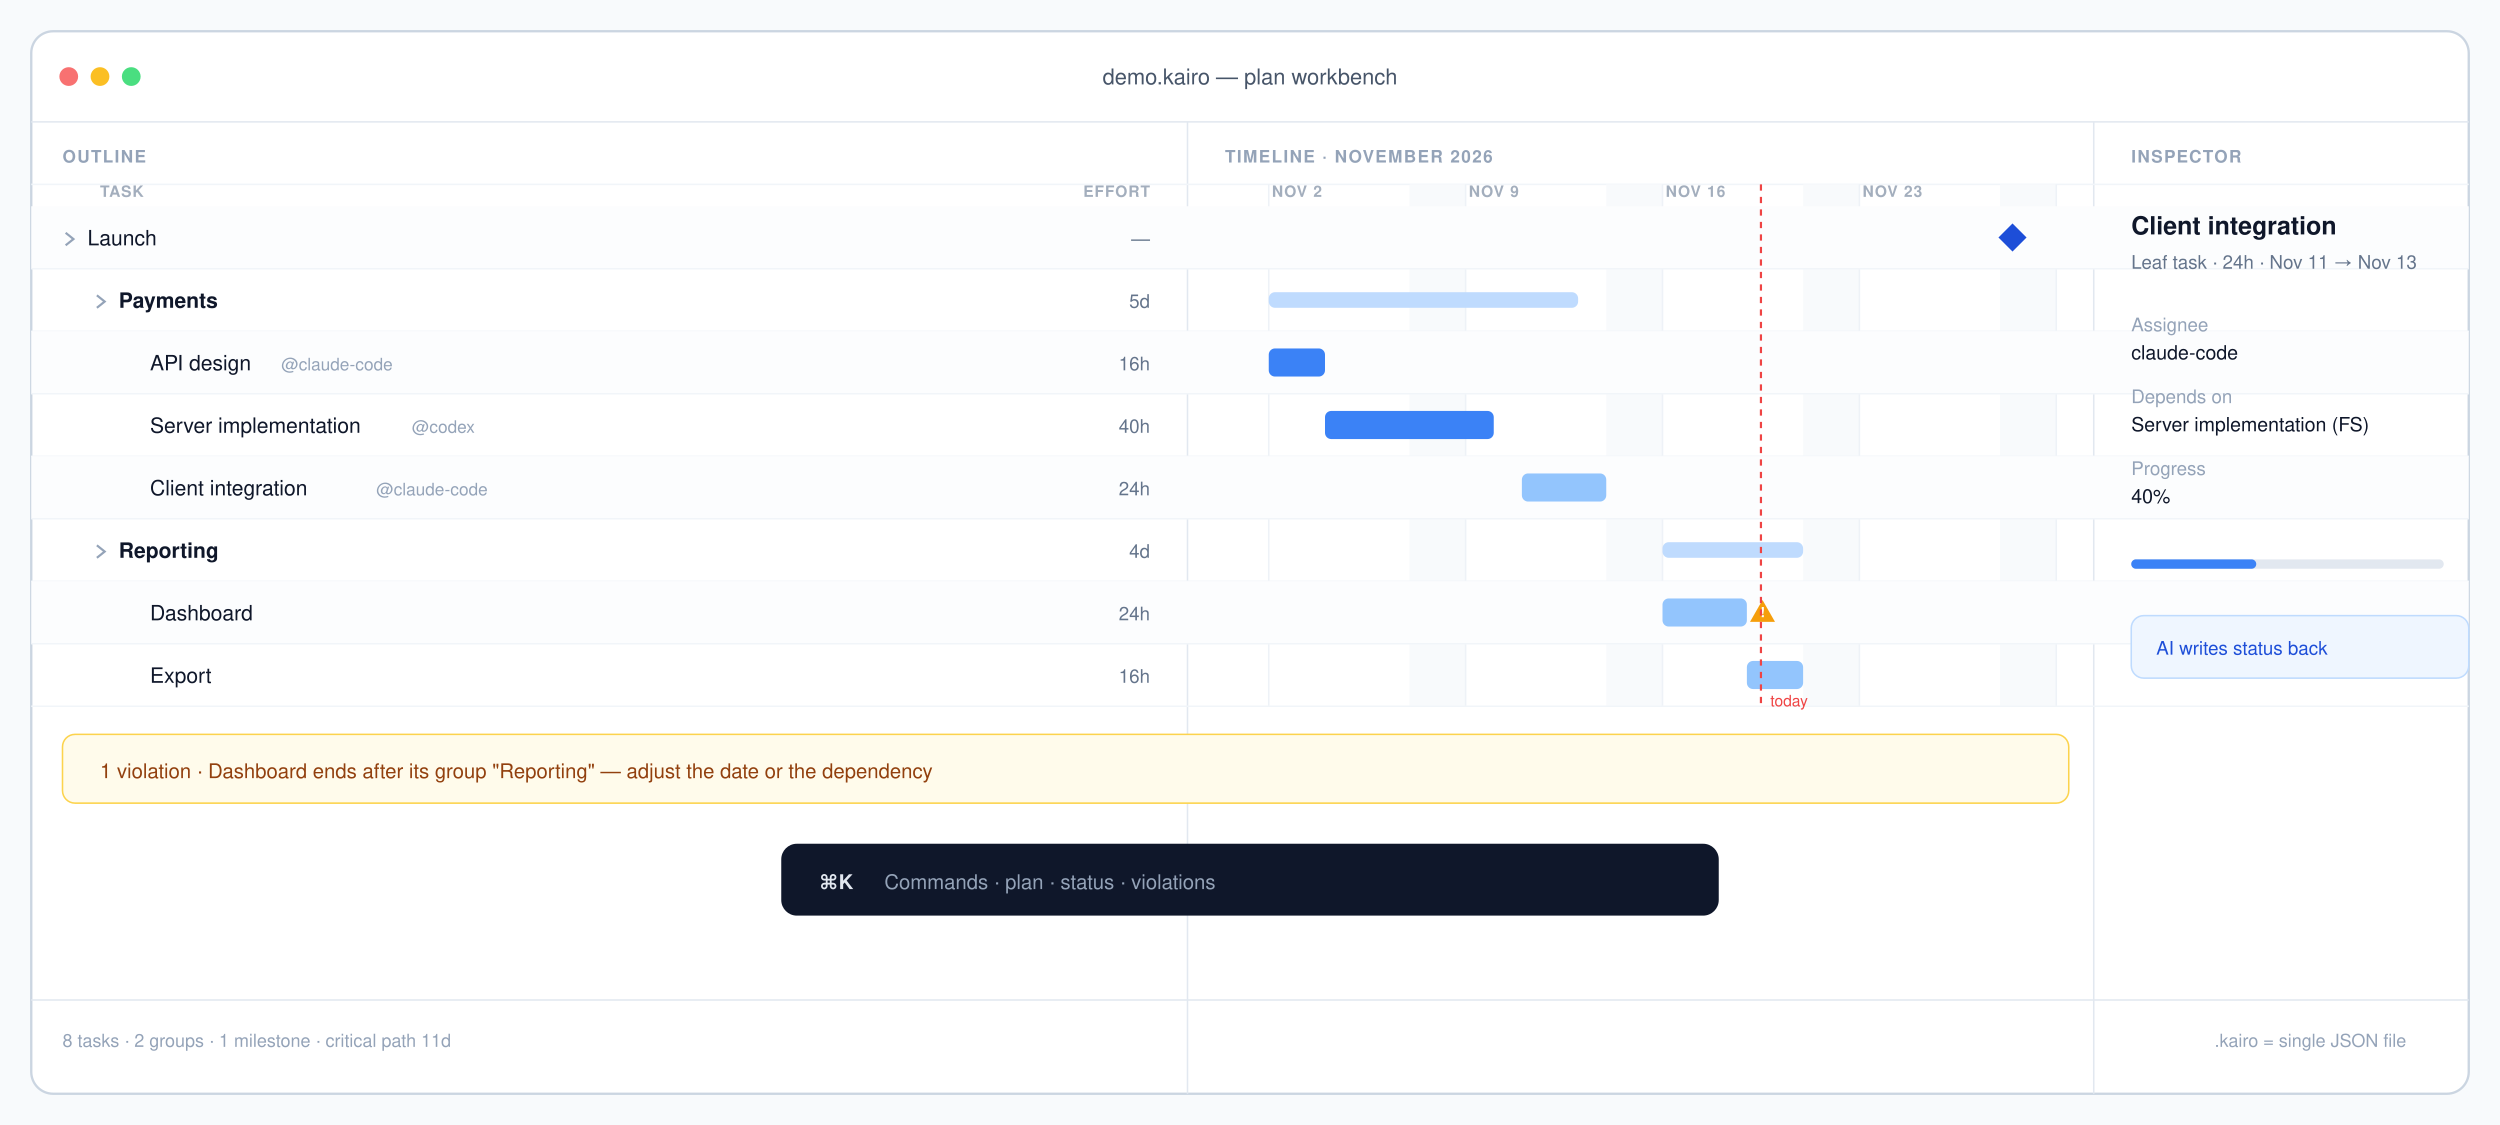
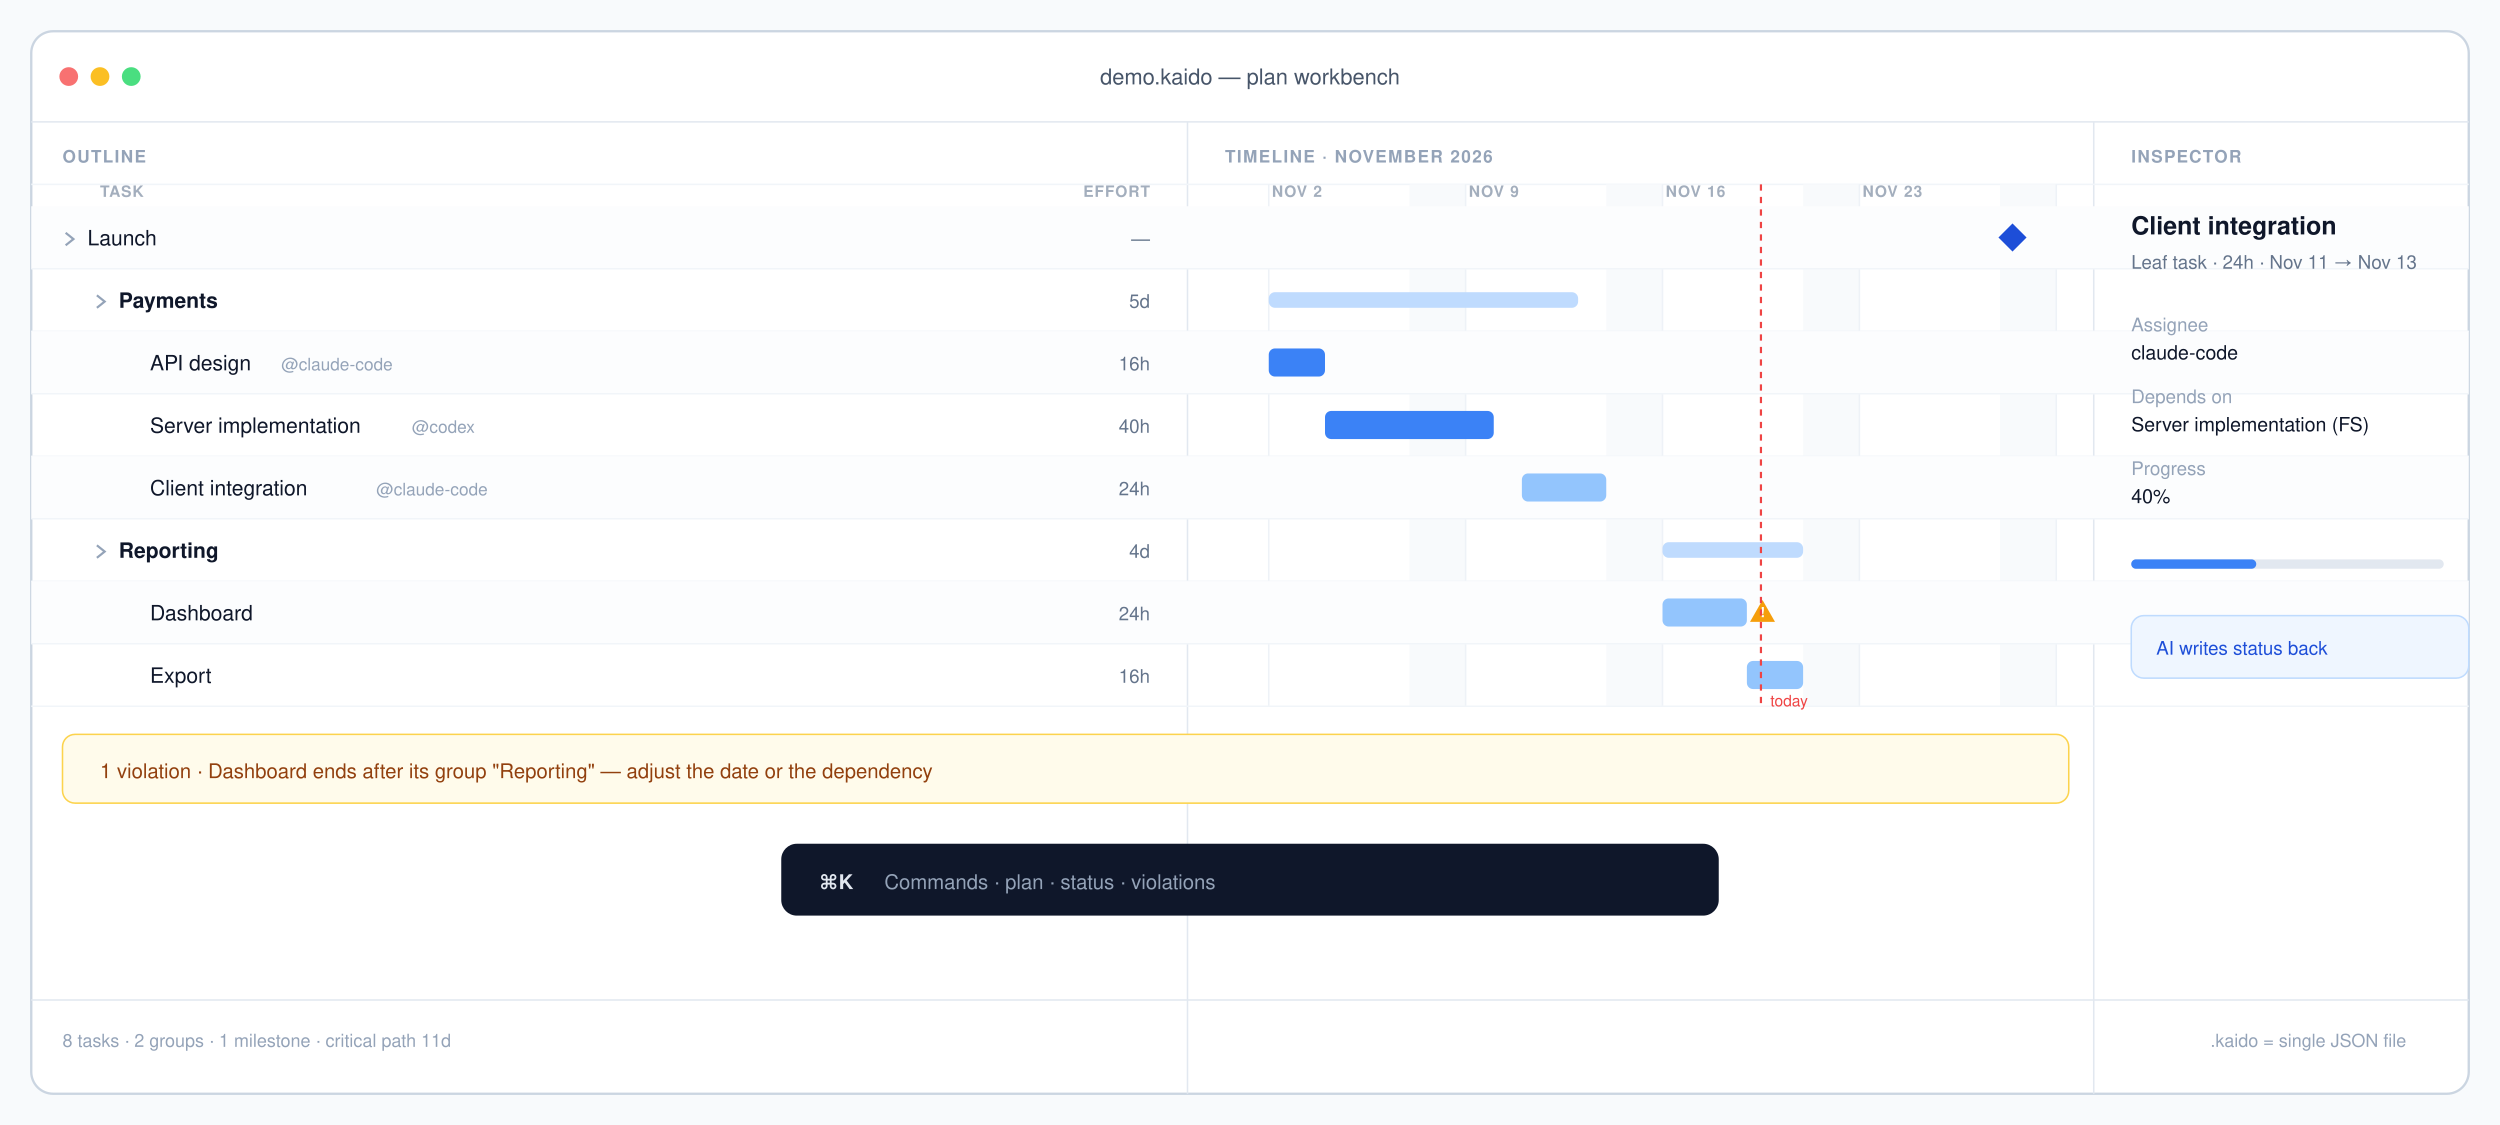
<svg xmlns="http://www.w3.org/2000/svg" viewBox="0 0 1600 720" role="img" aria-labelledby="t d">
  <style>
  .win-title { font: 500 14px -apple-system, "Segoe UI", Helvetica, Arial, sans-serif; fill: #475569; }
  .panel { font: 600 11px -apple-system, "Segoe UI", Helvetica, Arial, sans-serif; fill: #94a3b8; letter-spacing: .08em; }
  .col { font: 600 10px -apple-system, "Segoe UI", Helvetica, Arial, sans-serif; fill: #a3aebd; letter-spacing: .06em; }
  .row-task { font: 400 13.5px -apple-system, "Segoe UI", Helvetica, Arial, sans-serif; fill: #0f172a; }
  .row-group { font: 600 13.5px -apple-system, "Segoe UI", Helvetica, Arial, sans-serif; fill: #0f172a; }
  .row-meta { font: 400 11px -apple-system, "Segoe UI", Helvetica, Arial, sans-serif; fill: #94a3b8; }
  .row-effort { font: 400 12px -apple-system, "Segoe UI", Helvetica, Arial, sans-serif; fill: #64748b; }
  .warn { font: 700 9px -apple-system, "Segoe UI", Helvetica, Arial, sans-serif; fill: #ffffff; }
  .today { font: 500 10px -apple-system, "Segoe UI", Helvetica, Arial, sans-serif; fill: #ef4444; }
  .banner { font: 400 13px -apple-system, "Segoe UI", Helvetica, Arial, sans-serif; fill: #92400e; }
  .palette { font: 600 13px -apple-system, "Segoe UI", Helvetica, Arial, sans-serif; fill: #e2e8f0; }
  .palette-hint { font: 400 13px -apple-system, "Segoe UI", Helvetica, Arial, sans-serif; fill: #94a3b8; }
  .insp-title { font: 600 16px -apple-system, "Segoe UI", Helvetica, Arial, sans-serif; fill: #0f172a; }
  .insp-sub { font: 400 12px -apple-system, "Segoe UI", Helvetica, Arial, sans-serif; fill: #64748b; }
  .insp-key { font: 400 12px -apple-system, "Segoe UI", Helvetica, Arial, sans-serif; fill: #94a3b8; }
  .insp-val { font: 400 12.5px -apple-system, "Segoe UI", Helvetica, Arial, sans-serif; fill: #0f172a; }
  .insp-chip { font: 500 12px -apple-system, "Segoe UI", Helvetica, Arial, sans-serif; fill: #1d4ed8; }
  .status { font: 400 11.5px -apple-system, "Segoe UI", Helvetica, Arial, sans-serif; fill: #94a3b8; }
</style>
  <rect width="1600" height="720" fill="#f8fafc" />
  <rect x="20" y="20" width="1560" height="680" rx="14" fill="#ffffff" stroke="#cbd5e1" stroke-width="1.5" />
  <path d="M 20 78 H 1580" stroke="#e2e8f0" stroke-width="1" />
  <circle cx="44" cy="49" r="6" fill="#f87171" />
  <circle cx="64" cy="49" r="6" fill="#fbbf24" />
  <circle cx="84" cy="49" r="6" fill="#4ade80" />
-   <text x="800" y="54" text-anchor="middle" class="win-title">demo.kairo — plan workbench</text>
+   <text x="800" y="54" text-anchor="middle" class="win-title">demo.kaido — plan workbench</text>
  <path d="M 760 78 V 700" stroke="#e2e8f0" stroke-width="1" />
  <path d="M 1340 78 V 700" stroke="#e2e8f0" stroke-width="1" />
  <text x="40" y="104" class="panel">OUTLINE</text>
  <text x="784" y="104" class="panel">TIMELINE · NOVEMBER 2026</text>
  <text x="1364" y="104" class="panel">INSPECTOR</text>
  <path d="M 20 118 H 1580" stroke="#f1f5f9" stroke-width="1" />
  <text x="64" y="126" class="col">TASK</text>
  <text x="736" y="126" text-anchor="end" class="col">EFFORT</text>
  <rect x="902" y="118" width="36" height="334" fill="#f8fafc" />
  <path d="M 812 118 V 452" stroke="#eef2f7" stroke-width="1" />
  <text x="814" y="126" class="col">NOV 2</text>
  <rect x="1028" y="118" width="36" height="334" fill="#f8fafc" />
  <path d="M 938 118 V 452" stroke="#eef2f7" stroke-width="1" />
  <text x="940" y="126" class="col">NOV 9</text>
  <rect x="1154" y="118" width="36" height="334" fill="#f8fafc" />
  <path d="M 1064 118 V 452" stroke="#eef2f7" stroke-width="1" />
  <text x="1066" y="126" class="col">NOV 16</text>
  <rect x="1280" y="118" width="36" height="334" fill="#f8fafc" />
  <path d="M 1190 118 V 452" stroke="#eef2f7" stroke-width="1" />
  <text x="1192" y="126" class="col">NOV 23</text>
  <path d="M 1316 118 V 452" stroke="#eef2f7" stroke-width="1" />
  <rect x="20" y="132" width="1560" height="40" fill="#fcfdfe" />
  <path d="M 42 149 l 5 4 l -5 4" fill="none" stroke="#94a3b8" stroke-width="1.4" />
  <text x="56" y="157" class="row-task">Launch</text>
  <text x="736" y="157" text-anchor="end" class="row-effort">—</text>
  <path d="M 1288 143 L 1297 152 L 1288 161 L 1279 152 Z" fill="#1d4ed8" />
  <path d="M 20 172 H 1580" stroke="#f1f5f9" stroke-width="1" />
  <path d="M 62 189 l 5 4 l -5 4" fill="none" stroke="#94a3b8" stroke-width="1.4" />
  <text x="76" y="197" class="row-group">Payments</text>
  <text x="736" y="197" text-anchor="end" class="row-effort">5d</text>
  <rect x="812" y="187" width="198" height="10" rx="4" fill="#bfdbfe" />
  <path d="M 20 212 H 1580" stroke="#f1f5f9" stroke-width="1" />
  <rect x="20" y="212" width="1560" height="40" fill="#fcfdfe" />
  <text x="96" y="237" class="row-task">API design</text>
  <text x="180" y="237" class="row-meta">@claude-code</text>
  <text x="736" y="237" text-anchor="end" class="row-effort">16h</text>
  <rect x="812" y="223" width="36" height="18" rx="4" fill="#3b82f6" />
  <path d="M 20 252 H 1580" stroke="#f1f5f9" stroke-width="1" />
  <text x="96" y="277" class="row-task">Server implementation</text>
  <text x="263.6" y="277" class="row-meta">@codex</text>
  <text x="736" y="277" text-anchor="end" class="row-effort">40h</text>
  <rect x="848" y="263" width="108" height="18" rx="4" fill="#3b82f6" />
  <path d="M 20 292 H 1580" stroke="#f1f5f9" stroke-width="1" />
  <rect x="20" y="292" width="1560" height="40" fill="#fcfdfe" />
  <text x="96" y="317" class="row-task">Client integration</text>
  <text x="240.8" y="317" class="row-meta">@claude-code</text>
  <text x="736" y="317" text-anchor="end" class="row-effort">24h</text>
  <rect x="974" y="303" width="54" height="18" rx="4" fill="#93c5fd" />
  <path d="M 20 332 H 1580" stroke="#f1f5f9" stroke-width="1" />
  <path d="M 62 349 l 5 4 l -5 4" fill="none" stroke="#94a3b8" stroke-width="1.4" />
  <text x="76" y="357" class="row-group">Reporting</text>
  <text x="736" y="357" text-anchor="end" class="row-effort">4d</text>
  <rect x="1064" y="347" width="90" height="10" rx="4" fill="#bfdbfe" />
  <path d="M 20 372 H 1580" stroke="#f1f5f9" stroke-width="1" />
  <rect x="20" y="372" width="1560" height="40" fill="#fcfdfe" />
  <text x="96" y="397" class="row-task">Dashboard</text>
  <text x="736" y="397" text-anchor="end" class="row-effort">24h</text>
  <rect x="1064" y="383" width="54" height="18" rx="4" fill="#93c5fd" />
  <path d="M 1128 384 L 1136 398 H 1120 Z" fill="#f59e0b" />
  <text x="1128" y="395" text-anchor="middle" class="warn">!</text>
  <path d="M 20 412 H 1580" stroke="#f1f5f9" stroke-width="1" />
  <text x="96" y="437" class="row-task">Export</text>
  <text x="736" y="437" text-anchor="end" class="row-effort">16h</text>
  <rect x="1118" y="423" width="36" height="18" rx="4" fill="#93c5fd" />
  <path d="M 20 452 H 1580" stroke="#f1f5f9" stroke-width="1" />
  <path d="M 1127 118 V 452" stroke="#ef4444" stroke-width="1.4" stroke-dasharray="4 4" />
  <text x="1133" y="452" class="today">today</text>
  <rect x="40" y="470" width="1284" height="44" rx="8" fill="#fffbeb" stroke="#fcd34d" stroke-width="1" />
  <text x="64" y="498" class="banner">1 violation · Dashboard ends after its group "Reporting" — adjust the date or the dependency</text>
  <rect x="500" y="540" width="600" height="46" rx="10" fill="#0f172a" />
  <text x="524" y="569" class="palette">⌘K</text>
  <text x="566" y="569" class="palette-hint">Commands · plan · status · violations</text>
  <text x="1364" y="150" class="insp-title">Client integration</text>
  <text x="1364" y="172" class="insp-sub">Leaf task · 24h · Nov 11 → Nov 13</text>
  <text x="1364" y="212" class="insp-key">Assignee</text>
  <text x="1364" y="230" class="insp-val">claude-code</text>
  <text x="1364" y="258" class="insp-key">Depends on</text>
  <text x="1364" y="276" class="insp-val">Server implementation (FS)</text>
  <text x="1364" y="304" class="insp-key">Progress</text>
  <text x="1364" y="322" class="insp-val">40%</text>
  <rect x="1364" y="358" width="200" height="6" rx="3" fill="#e2e8f0" />
  <rect x="1364" y="358" width="80" height="6" rx="3" fill="#3b82f6" />
  <rect x="1364" y="394" width="216" height="40" rx="8" fill="#eff6ff" stroke="#bfdbfe" stroke-width="1" />
  <text x="1380" y="419" class="insp-chip">AI writes status back</text>
  <path d="M 20 640 H 1580" stroke="#e2e8f0" stroke-width="1" />
  <text x="40" y="670" class="status">8 tasks · 2 groups · 1 milestone · critical path 11d</text>
-   <text x="1540" y="670" text-anchor="end" class="status">.kairo = single JSON file</text>
+   <text x="1540" y="670" text-anchor="end" class="status">.kaido = single JSON file</text>
</svg>
